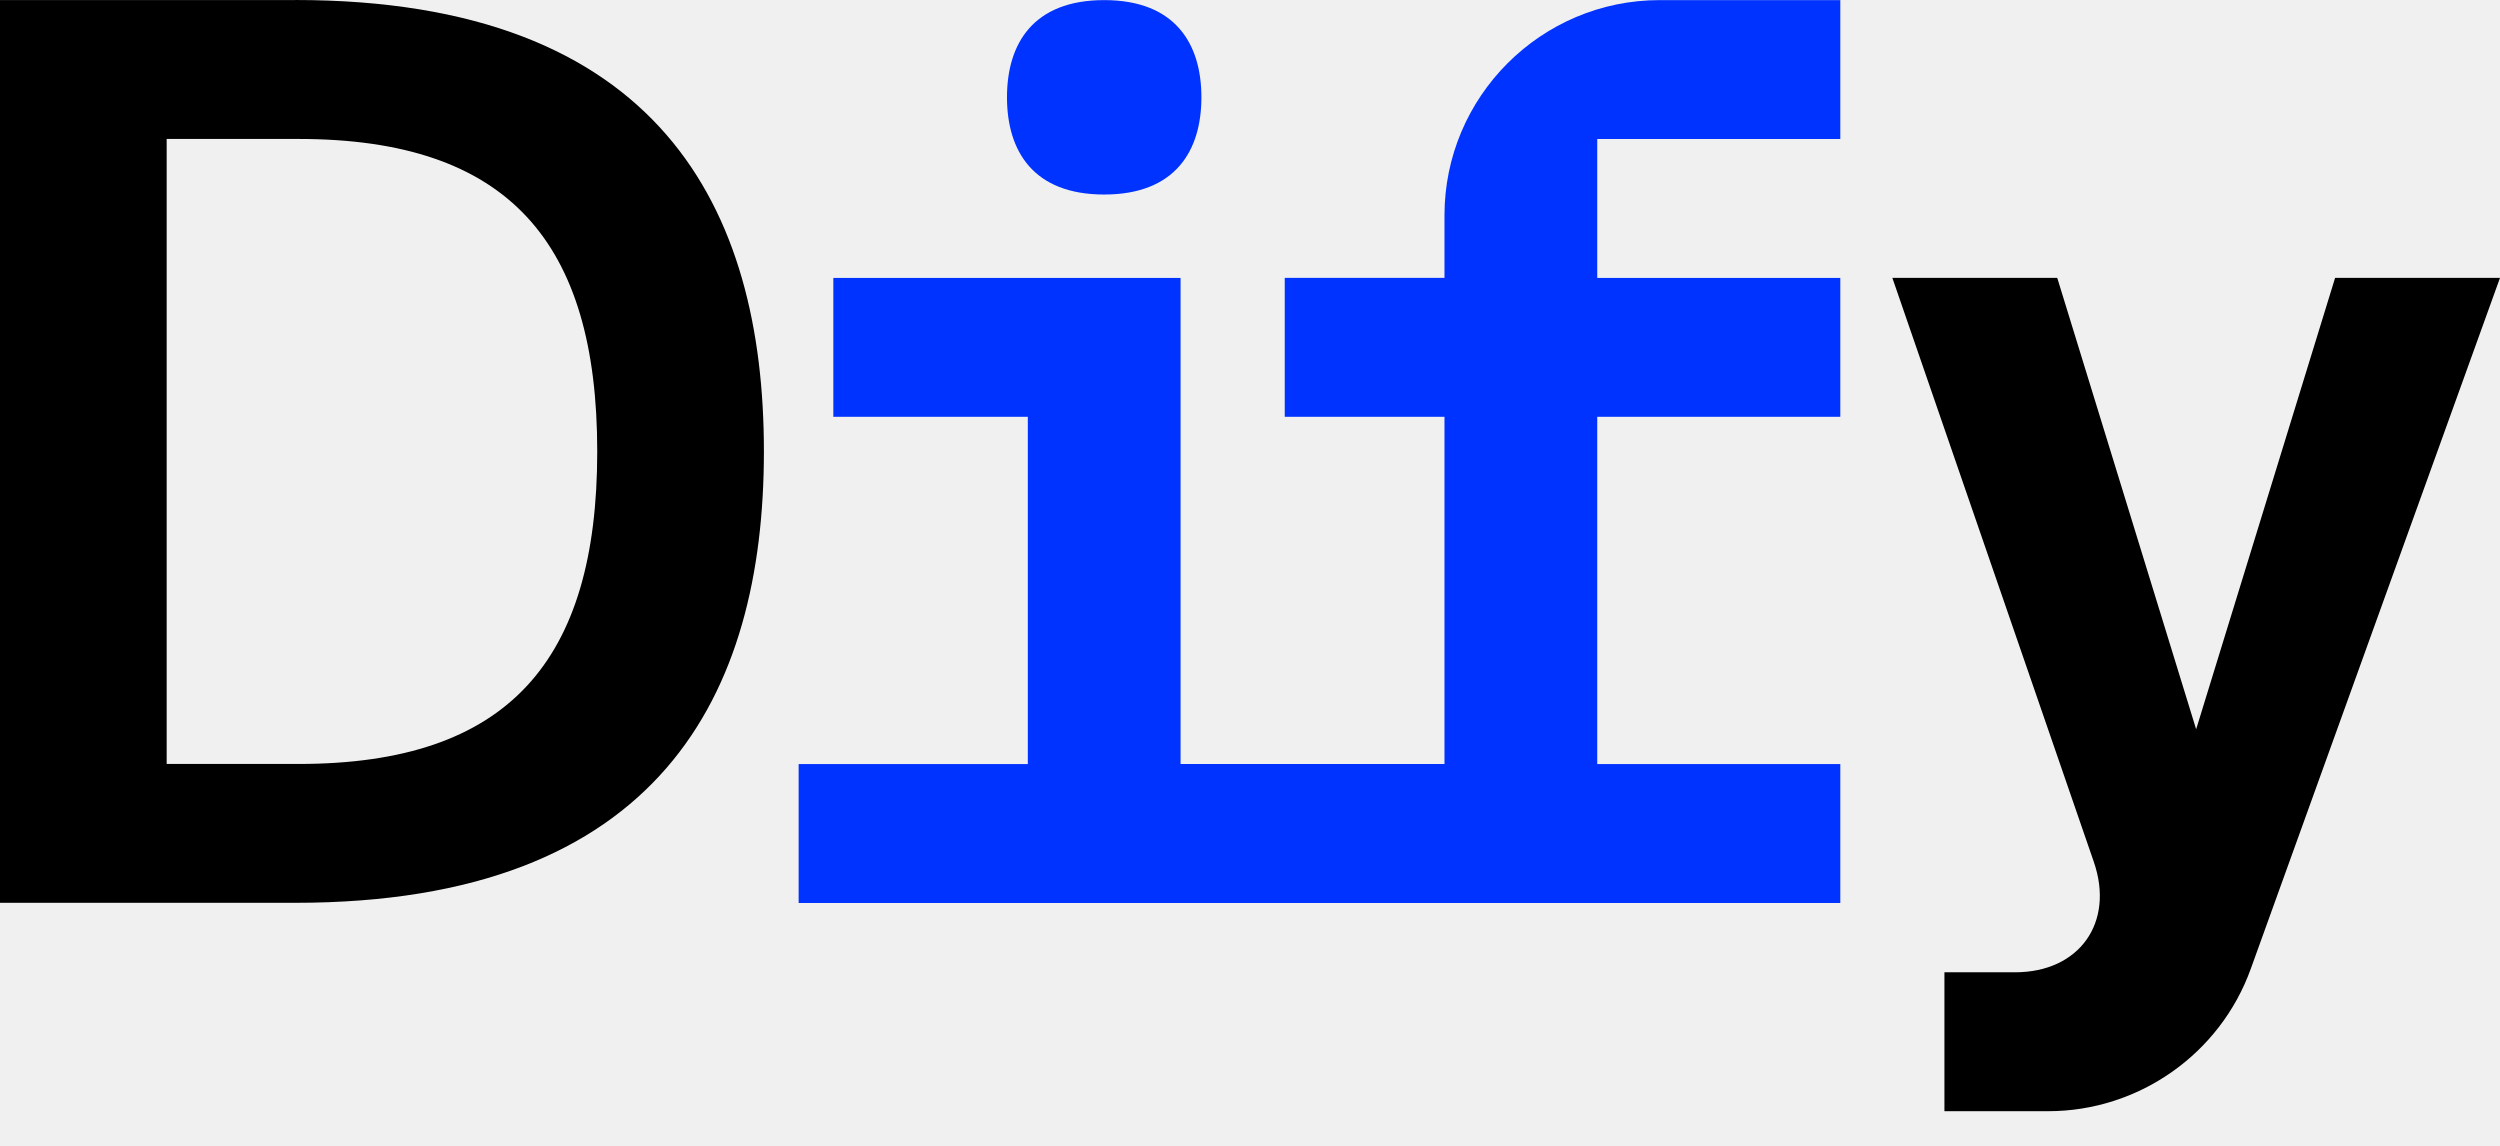
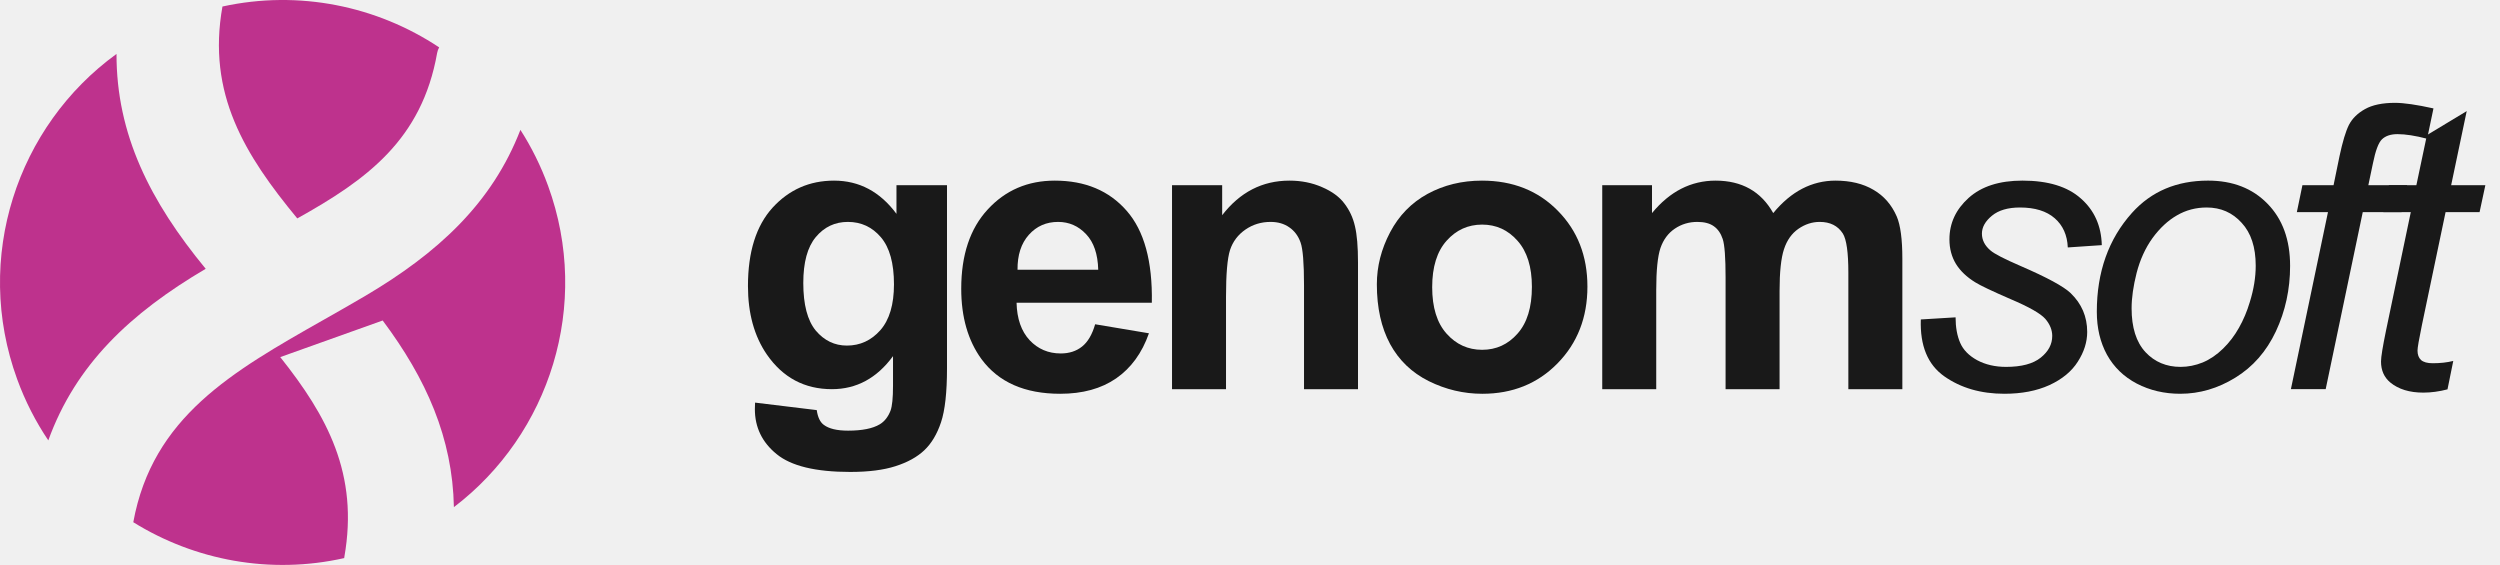
- <svg xmlns="http://www.w3.org/2000/svg" width="48" height="22" viewBox="0 0 48 22" fill="none">
-   <g id="White=False">
-     <g id="if">
-       <path d="M21.2 3.735C22.563 3.735 23.067 2.899 23.067 1.868C23.067 0.837 22.562 0.002 21.2 0.002C19.838 0.002 19.334 0.837 19.334 1.868C19.334 2.899 19.838 3.735 21.2 3.735Z" fill="#0033FF" />
-       <path d="M27.734 4.134V5.335H24.667V8.002H27.734V14.669H22.667V5.336H16V8.003H19.734V14.67H15.334V17.337H35.334V14.67H30.667V8.003H35.334V5.336H30.667V2.669H35.334V0.002H31.867C29.588 0.002 27.734 1.856 27.734 4.135V4.134Z" fill="#0033FF" />
-     </g>
-     <g id="Dy">
-       <path d="M5.667 0.001H0V17.334H5.667C12.667 17.334 14.667 13.334 14.667 8.667C14.667 4 12.667 0 5.667 0V0.001ZM5.734 14.668H3.2V2.668H5.734C9.758 2.668 11.467 4.643 11.467 8.668C11.467 12.692 9.758 14.668 5.734 14.668Z" fill="black" />
-       <path d="M44.834 5.335L42.166 14.002L39.499 5.335H36.333L40.201 16.547C40.604 17.714 39.923 18.668 38.689 18.668H37.333V21.335H39.325C41.063 21.335 42.627 20.236 43.215 18.601L48 5.335H44.834Z" fill="black" />
-     </g>
+ <svg xmlns="http://www.w3.org/2000/svg" width="1500" height="339" viewBox="0 0 1500 339" fill="none">
+   <g clip-path="url(#clip0_3052_914)">
+     <path d="M453.039 241.568L490.042 246.062C490.658 250.363 492.08 253.32 494.307 254.934C497.382 257.238 502.223 258.39 508.833 258.39C517.286 258.39 523.627 257.123 527.853 254.588C530.696 252.898 532.848 250.171 534.309 246.408C535.307 243.719 535.806 238.764 535.806 231.544V213.685C526.124 226.896 513.905 233.502 499.149 233.502C482.704 233.502 469.677 226.551 460.071 212.648C452.539 201.663 448.774 187.991 448.774 171.629C448.774 151.121 453.693 135.45 463.529 124.62C473.443 113.789 485.739 108.374 500.417 108.374C515.556 108.374 528.046 115.018 537.882 128.307V111.139H568.2V220.944C568.2 235.385 567.009 246.177 564.626 253.32C562.244 260.464 558.901 266.072 554.597 270.143C550.294 274.213 544.53 277.401 537.305 279.706C530.159 282.011 521.091 283.162 510.1 283.162C489.351 283.162 474.634 279.591 465.949 272.447C457.265 265.381 452.923 256.393 452.923 245.486C452.923 244.41 452.962 243.104 453.039 241.568ZM481.973 169.786C481.973 182.767 484.471 192.292 489.466 198.361C494.538 204.353 500.763 207.347 508.141 207.347C516.056 207.347 522.742 204.276 528.198 198.13C533.656 191.909 536.383 182.729 536.383 170.593C536.383 157.918 533.77 148.51 528.545 142.364C523.319 136.219 516.71 133.147 508.718 133.147C500.956 133.147 494.538 136.18 489.466 142.249C484.471 148.24 481.973 157.419 481.973 169.786Z" fill="#191919" />
+     <path d="M657.089 194.558L689.366 199.973C685.216 211.803 678.646 220.829 669.654 227.05C660.74 233.196 649.558 236.267 636.108 236.267C614.821 236.267 599.066 229.316 588.845 215.413C580.777 204.276 576.741 190.218 576.741 173.242C576.741 152.964 582.045 137.102 592.65 125.657C603.255 114.135 616.666 108.374 632.881 108.374C651.094 108.374 665.465 114.404 675.994 126.464C686.523 138.446 691.556 156.843 691.096 181.654H609.941C610.171 191.256 612.784 198.744 617.78 204.122C622.775 209.421 629 212.072 636.454 212.072C641.527 212.072 645.792 210.689 649.25 207.923C652.709 205.158 655.321 200.704 657.089 194.558ZM658.933 161.836C658.702 152.465 656.281 145.36 651.671 140.52C647.06 135.604 641.45 133.147 634.841 133.147C627.771 133.147 621.93 135.72 617.319 140.866C612.707 146.013 610.44 153.002 610.517 161.836H658.933Z" fill="#191919" />
+     <path d="M814.801 233.502H782.409V171.053C782.409 157.841 781.718 149.315 780.334 145.474C778.951 141.557 776.683 138.523 773.533 136.372C770.459 134.222 766.731 133.147 762.351 133.147C756.741 133.147 751.707 134.682 747.25 137.755C742.792 140.828 739.718 144.898 738.027 149.968C736.414 155.038 735.607 164.41 735.607 178.082V233.502H703.214V111.139H733.302V129.114C743.983 115.287 757.432 108.374 773.648 108.374C780.796 108.374 787.328 109.68 793.244 112.292C799.162 114.826 803.619 118.091 806.617 122.085C809.691 126.079 811.804 130.611 812.957 135.681C814.187 140.751 814.801 148.01 814.801 157.458V233.502Z" fill="#191919" />
+     <path d="M826.111 170.593C826.111 159.839 828.763 149.431 834.065 139.368C839.367 129.306 846.861 121.624 856.544 116.324C866.304 111.024 877.178 108.374 889.167 108.374C907.688 108.374 922.867 114.404 934.701 126.464C946.537 138.446 952.453 153.617 952.453 171.975C952.453 190.488 946.46 205.849 934.47 218.064C922.559 230.2 907.534 236.267 889.398 236.267C878.177 236.267 867.456 233.733 857.236 228.663C847.092 223.594 839.367 216.181 834.065 206.425C828.763 196.594 826.111 184.65 826.111 170.593ZM859.311 172.32C859.311 184.458 862.192 193.752 867.956 200.204C873.72 206.656 880.829 209.883 889.282 209.883C897.736 209.883 904.807 206.656 910.494 200.204C916.257 193.752 919.139 184.381 919.139 172.091C919.139 160.107 916.257 150.89 910.494 144.438C904.807 137.986 897.736 134.759 889.282 134.759C880.829 134.759 873.72 137.986 867.956 144.438C862.192 150.89 859.311 160.184 859.311 172.32Z" fill="#191919" />
+     <path d="M961.345 111.139H991.201V127.846C1001.88 114.865 1014.6 108.374 1029.36 108.374C1037.2 108.374 1044 109.987 1049.76 113.213C1055.53 116.439 1060.25 121.317 1063.94 127.846C1069.32 121.317 1075.12 116.439 1081.35 113.213C1087.57 109.987 1094.22 108.374 1101.29 108.374C1110.28 108.374 1117.89 110.218 1124.11 113.905C1130.34 117.515 1134.99 122.853 1138.06 129.92C1140.29 135.144 1141.41 143.593 1141.41 155.268V233.502H1109.01V163.565C1109.01 151.427 1107.9 143.593 1105.67 140.059C1102.67 135.45 1098.06 133.147 1091.84 133.147C1087.3 133.147 1083.04 134.529 1079.04 137.294C1075.05 140.059 1072.16 144.13 1070.4 149.507C1068.63 154.808 1067.74 163.219 1067.74 174.74V233.502H1035.35V166.445C1035.35 154.539 1034.78 146.858 1033.62 143.4C1032.47 139.944 1030.66 137.371 1028.21 135.681C1025.82 133.991 1022.56 133.147 1018.41 133.147C1013.41 133.147 1008.92 134.491 1004.92 137.179C1000.92 139.867 998.041 143.747 996.274 148.816C994.584 153.886 993.738 162.296 993.738 174.049V233.502H961.345V111.139Z" fill="#191919" />
+     <path d="M1152.49 191.672L1173.35 190.404C1173.35 196.395 1174.28 201.503 1176.12 205.728C1177.96 209.954 1181.35 213.41 1186.26 216.098C1191.26 218.786 1197.06 220.13 1203.67 220.13C1212.89 220.13 1219.81 218.287 1224.42 214.6C1229.03 210.913 1231.34 206.573 1231.34 201.58C1231.34 197.97 1229.95 194.552 1227.19 191.326C1224.34 188.1 1217.39 184.144 1206.32 179.459C1195.33 174.696 1188.3 171.355 1185.23 169.434C1180.08 166.285 1176.2 162.598 1173.58 158.372C1170.97 154.071 1169.66 149.155 1169.66 143.625C1169.66 133.946 1173.51 125.651 1181.19 118.738C1188.88 111.824 1199.64 108.368 1213.47 108.368C1228.84 108.368 1240.52 111.939 1248.51 119.083C1256.58 126.15 1260.77 135.483 1261.08 147.081L1240.67 148.464C1240.37 141.09 1237.75 135.252 1232.84 130.95C1227.92 126.649 1220.96 124.498 1211.97 124.498C1204.75 124.498 1199.14 126.15 1195.14 129.453C1191.14 132.756 1189.15 136.328 1189.15 140.169C1189.15 144.009 1190.87 147.389 1194.33 150.308C1196.64 152.305 1202.59 155.378 1212.2 159.525C1228.19 166.438 1238.25 171.892 1242.4 175.886C1249.01 182.262 1252.32 190.02 1252.32 199.16C1252.32 205.229 1250.43 211.182 1246.67 217.02C1242.98 222.858 1237.29 227.543 1229.61 231.076C1222 234.534 1213.01 236.261 1202.63 236.261C1188.49 236.261 1176.47 232.766 1166.55 225.777C1156.64 218.786 1151.95 207.418 1152.49 191.672Z" fill="#191919" />
+     <path d="M1258.09 187.063C1258.09 163.174 1265.13 143.394 1279.19 127.725C1290.79 114.82 1306.02 108.368 1324.84 108.368C1339.59 108.368 1351.47 112.976 1360.46 122.194C1369.53 131.412 1374.06 143.856 1374.06 159.525C1374.06 173.581 1371.22 186.678 1365.53 198.815C1359.85 210.875 1351.73 220.13 1341.21 226.582C1330.76 233.036 1319.73 236.261 1308.13 236.261C1298.6 236.261 1289.91 234.226 1282.07 230.155C1274.31 226.083 1268.35 220.323 1264.2 212.871C1260.13 205.421 1258.09 196.817 1258.09 187.063ZM1278.96 184.989C1278.96 196.511 1281.73 205.267 1287.26 211.259C1292.79 217.174 1299.82 220.13 1308.35 220.13C1312.81 220.13 1317.23 219.248 1321.62 217.481C1325.99 215.638 1330.07 212.871 1333.83 209.184C1337.6 205.498 1340.79 201.311 1343.4 196.626C1346.09 191.863 1348.24 186.755 1349.86 181.302C1352.24 173.697 1353.43 166.401 1353.43 159.41C1353.43 148.349 1350.63 139.784 1345.02 133.717C1339.47 127.571 1332.48 124.498 1324.03 124.498C1317.5 124.498 1311.55 126.073 1306.16 129.222C1300.79 132.296 1295.91 136.827 1291.52 142.818C1287.22 148.81 1284.03 155.8 1281.96 163.788C1279.96 171.7 1278.96 178.766 1278.96 184.989Z" fill="#191919" />
+     <path d="M1374.54 233.496L1396.79 127.264H1378.11L1381.45 111.133H1400.13L1403.7 93.735C1405.55 85.055 1407.43 78.795 1409.35 74.954C1411.34 71.113 1414.54 67.964 1418.92 65.506C1423.38 62.971 1429.41 61.704 1437.01 61.704C1442.32 61.704 1450.01 62.817 1460.08 65.045L1456.27 83.25C1449.2 81.406 1443.29 80.484 1438.51 80.484C1434.44 80.484 1431.33 81.521 1429.17 83.595C1427.1 85.593 1425.3 90.393 1423.76 97.998L1421 111.133H1444.28L1440.94 127.264H1417.66L1395.41 233.496H1374.54Z" fill="#191919" />
+     <path d="M1471.96 216.559L1468.5 233.611C1463.51 234.917 1458.67 235.57 1453.98 235.57C1445.68 235.57 1439.08 233.535 1434.14 229.463C1430.47 226.39 1428.61 222.204 1428.61 216.904C1428.61 214.216 1429.62 208.033 1431.61 198.354L1446.48 127.263H1430L1433.35 111.132H1449.82L1456.16 81.06L1480.03 66.658L1470.69 111.132H1491.21L1487.75 127.263H1467.35L1453.18 194.897C1451.4 203.5 1450.51 208.647 1450.51 210.336C1450.51 212.795 1451.21 214.676 1452.59 215.983C1454.05 217.288 1456.4 217.941 1459.63 217.941C1464.24 217.941 1468.34 217.481 1471.96 216.559Z" fill="#191919" />
+     <path d="M178.369 131.045C147.016 93.103 124.092 56.299 133.47 3.911C179.387 -6.15 226.146 3.614 263.507 28.429C262.922 29.433 262.501 30.556 262.287 31.768C253.099 83.854 219.997 107.879 178.369 131.045Z" fill="#BE328D" />
+     <path d="M123.422 161.276C89.994 120.711 69.844 80.656 69.905 32.365C10.222 75.657 -16.208 154.722 10.269 227.433C15.104 240.71 21.427 253.017 28.981 264.231C45.434 218.77 78.092 187.99 123.422 161.276Z" fill="#BE328D" />
+     <path d="M79.971 313.328C116.816 336.22 162.094 344.84 206.524 334.861C206.538 334.642 206.565 334.415 206.607 334.182C215.38 284.452 196.283 249.596 168.152 214.26L229.615 192.297C255.778 227.299 271.544 262.755 272.337 304.285C329.82 260.533 354.874 182.965 328.861 111.531C324.48 99.502 318.879 88.27 312.246 77.923C295.288 121.763 262.971 151.741 218.739 177.785C210.488 182.642 202.299 187.285 194.263 191.842C139.321 223.001 91.54 250.097 79.971 313.328Z" fill="#BE328D" />
  </g>
+   <defs>
+     <clipPath id="clip0_3052_914">
+       <rect width="1500" height="338.964" fill="white" />
+     </clipPath>
+   </defs>
</svg>
